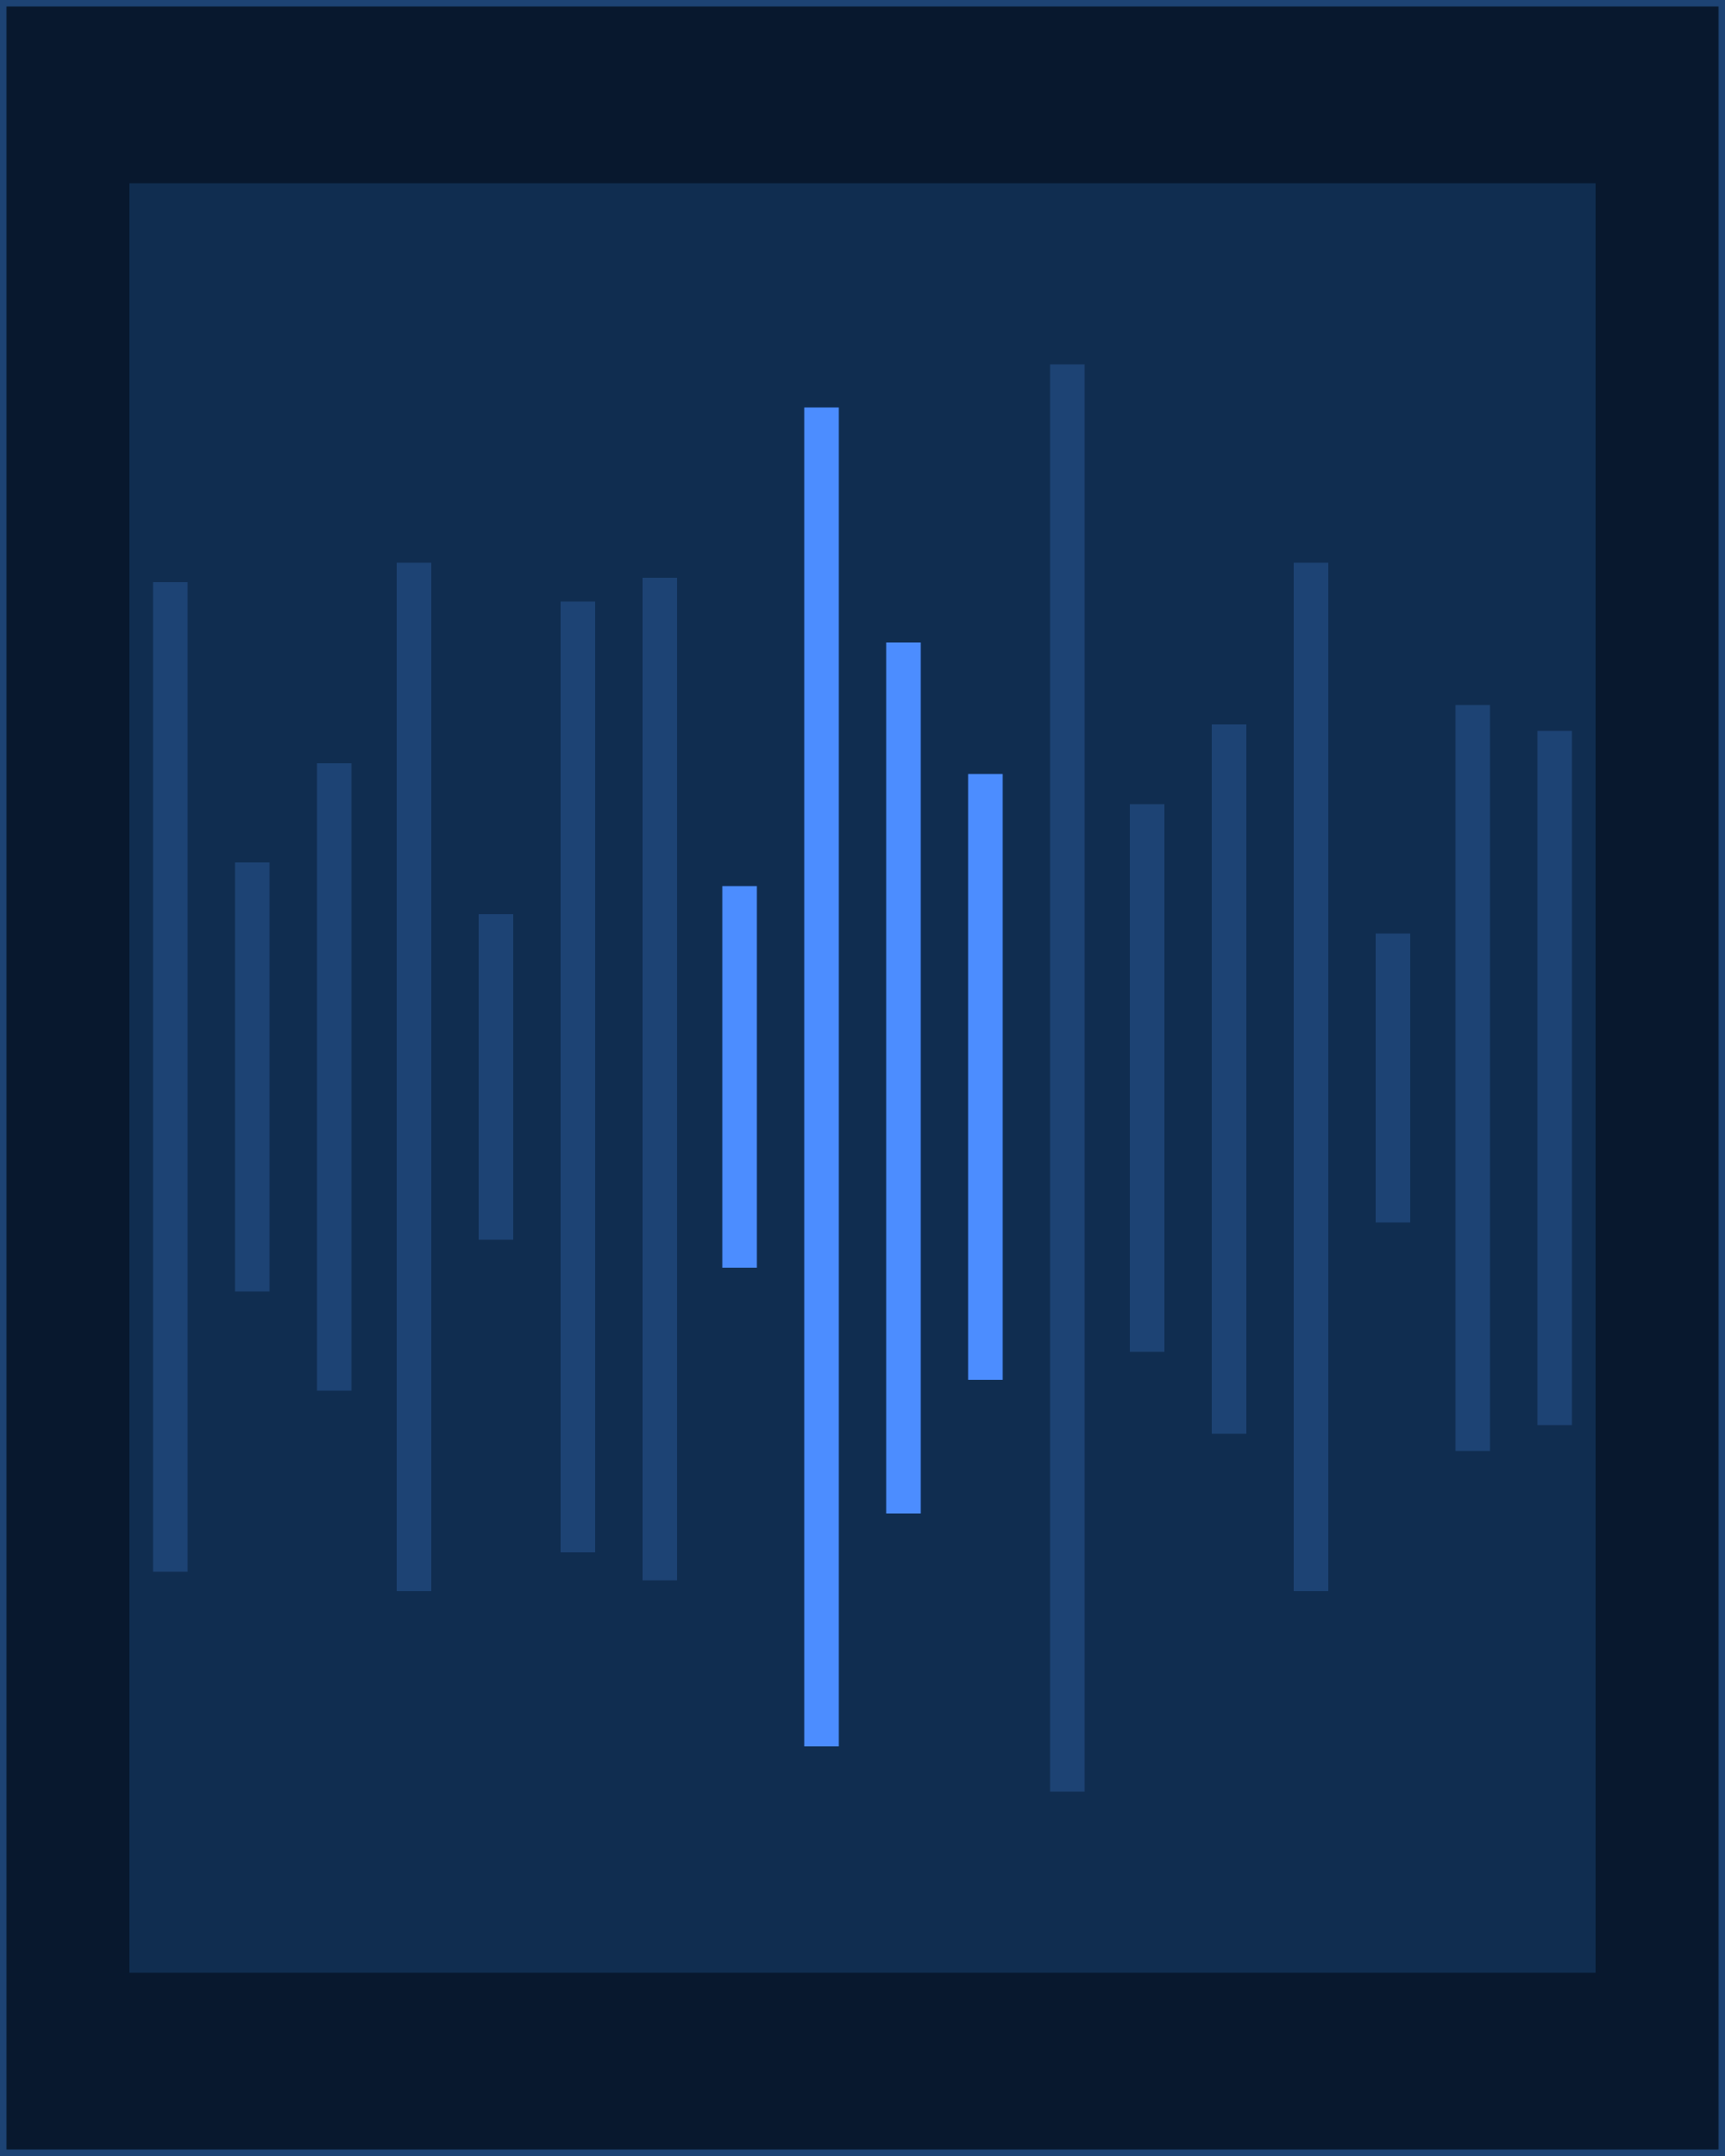
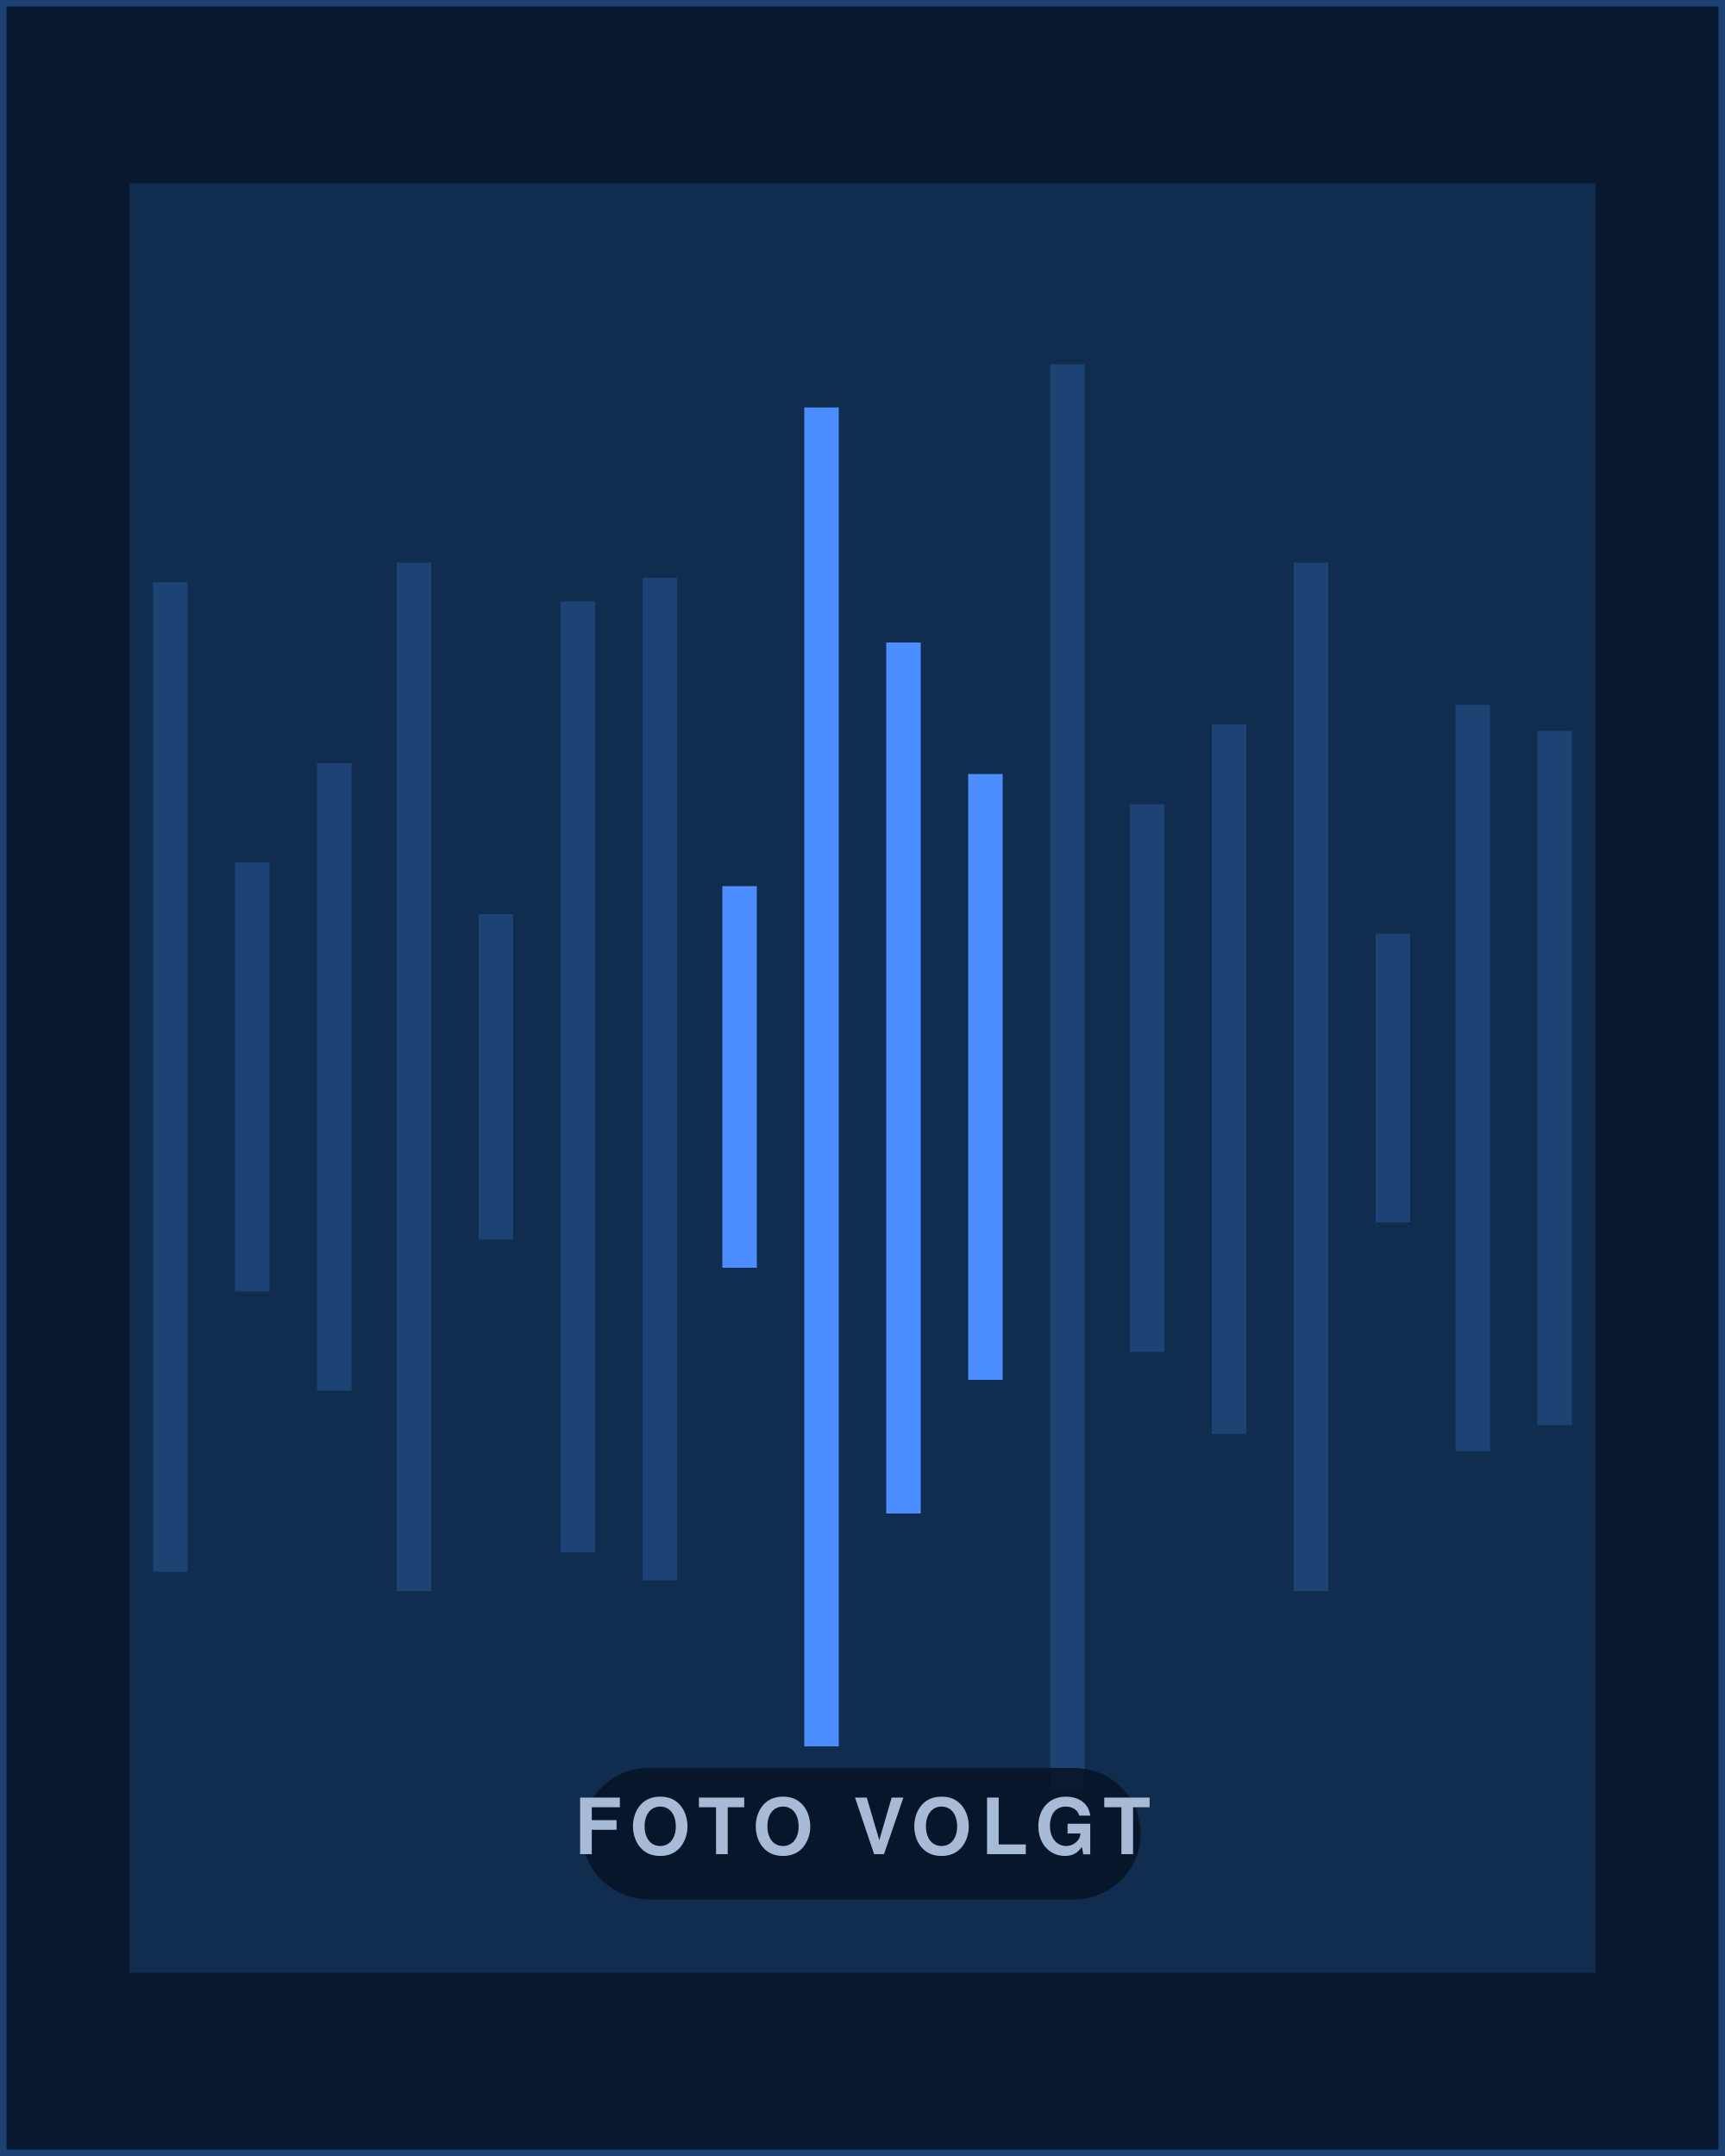
<svg xmlns="http://www.w3.org/2000/svg" viewBox="0 0 800 1000" preserveAspectRatio="xMidYMid slice">
  <rect width="800" height="1000" fill="#08182E" />
  <rect x="60" y="85" width="680" height="830" fill="#102D50" />
  <rect x="71" y="270" width="16" height="459" fill="#1D4374" />
  <rect x="109" y="400" width="16" height="199" fill="#1D4374" />
  <rect x="147" y="354" width="16" height="291" fill="#1D4374" />
  <rect x="184" y="261" width="16" height="477" fill="#1D4374" />
  <rect x="222" y="424" width="16" height="151" fill="#1D4374" />
  <rect x="260" y="279" width="16" height="441" fill="#1D4374" />
  <rect x="298" y="268" width="16" height="465" fill="#1D4374" />
  <rect x="335" y="411" width="16" height="177" fill="#4C8DFF" />
  <rect x="373" y="189" width="16" height="621" fill="#4C8DFF" />
  <rect x="411" y="298" width="16" height="404" fill="#4C8DFF" />
  <rect x="449" y="359" width="16" height="281" fill="#4C8DFF" />
  <rect x="487" y="169" width="16" height="662" fill="#1D4374" />
  <rect x="524" y="373" width="16" height="254" fill="#1D4374" />
  <rect x="562" y="336" width="16" height="329" fill="#1D4374" />
  <rect x="600" y="261" width="16" height="477" fill="#1D4374" />
  <rect x="638" y="433" width="16" height="134" fill="#1D4374" />
  <rect x="675" y="327" width="16" height="346" fill="#1D4374" />
  <rect x="713" y="339" width="16" height="322" fill="#1D4374" />
  <rect x="1.5" y="1.5" width="797" height="997" fill="none" stroke="#1D4374" stroke-width="3" />
+   <rect x="270" y="820" width="259" height="61" rx="31" fill="#061223" opacity=".85" />
+   <text x="400" y="860" text-anchor="middle" font-family="Helvetica,Arial,sans-serif" font-size="36" font-weight="600" letter-spacing="4.3" fill="#A7BBD6">FOTO VOLGT</text>
</svg>
